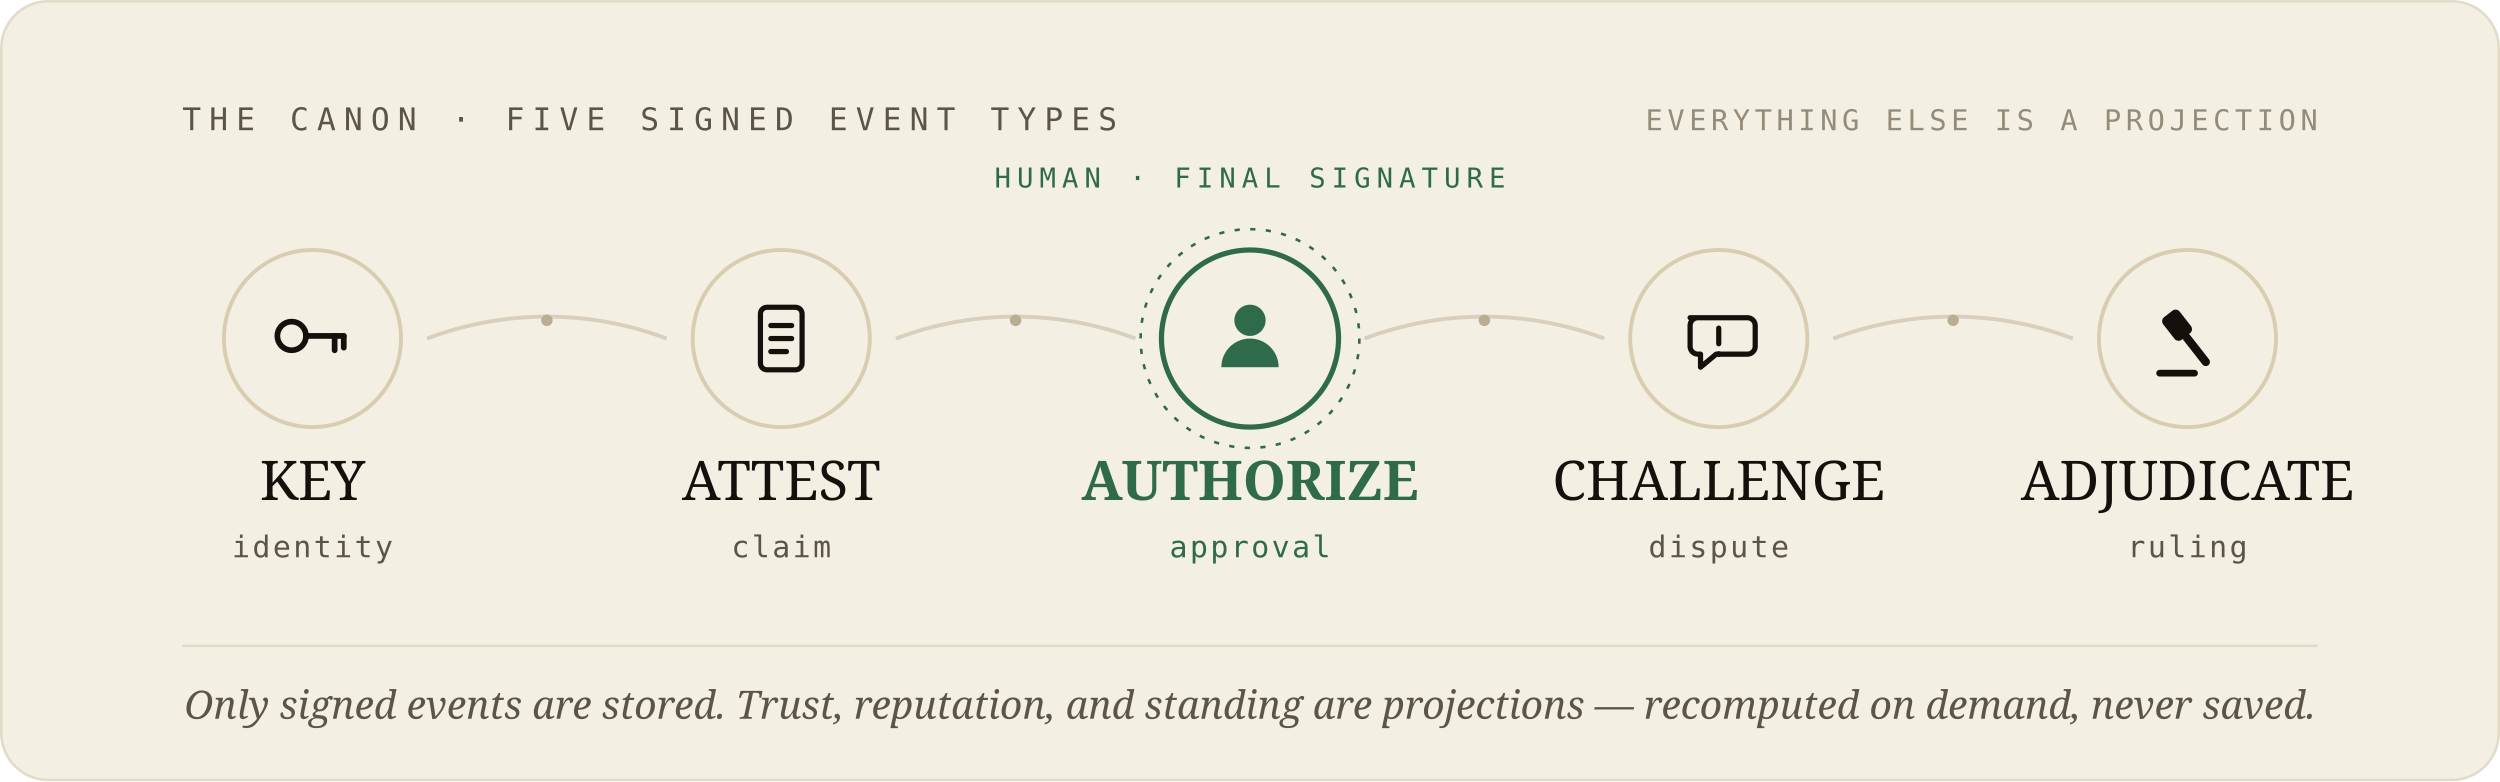
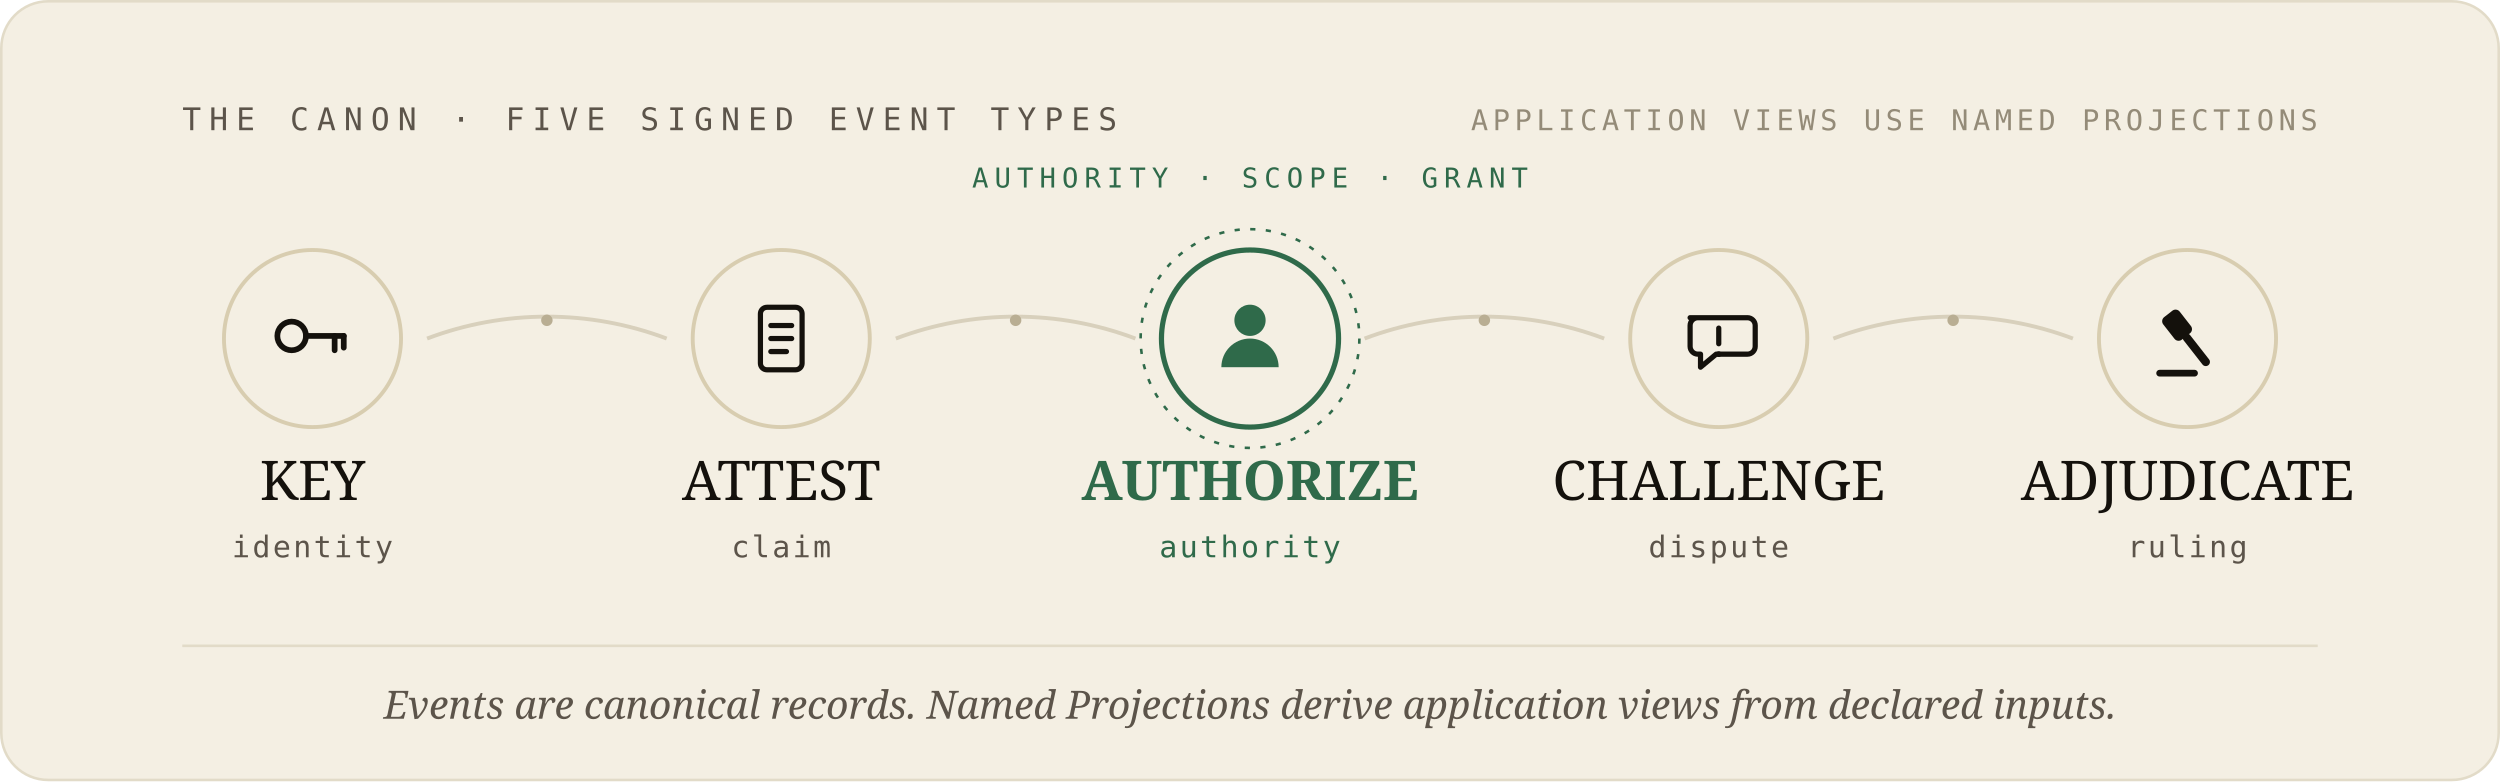
<svg xmlns="http://www.w3.org/2000/svg" viewBox="0 0 960 300" width="960" height="300" role="img" aria-labelledby="ct cd">
  <rect x="0.5" y="0.5" width="959" height="299" rx="18" fill="#F4EFE3" stroke="#E2DBC8" />
  <text x="70" y="50" fill="#5C544A" font-family="'IBM Plex Mono', ui-monospace, monospace" font-size="12" letter-spacing="0.26em">THE CANON · FIVE SIGNED EVENT TYPES</text>
-   <text x="890" y="50" text-anchor="end" fill="#948B78" font-family="'IBM Plex Mono', ui-monospace, monospace" font-size="11" letter-spacing="0.16em">EVERYTHING ELSE IS A PROJECTION</text>
+   <text x="890" y="50" text-anchor="end" fill="#948B78" font-family="'IBM Plex Mono', ui-monospace, monospace" font-size="11" letter-spacing="0.16em">APPLICATION VIEWS USE NAMED PROJECTIONS</text>
  <g fill="none" stroke="#D8D0BC" stroke-width="1.5">
    <path d="M164 130 A 130 130 0 0 1 256 130" />
    <path d="M344 130 A 130 130 0 0 1 436 130" />
    <path d="M524 130 A 130 130 0 0 1 616 130" />
    <path d="M704 130 A 130 130 0 0 1 796 130" />
  </g>
  <g fill="#B9AE93">
    <circle cx="210" cy="123" r="2.2" />
    <circle cx="390" cy="123" r="2.2" />
    <circle cx="570" cy="123" r="2.2" />
    <circle cx="750" cy="123" r="2.2" />
  </g>
-   <text x="480" y="72" text-anchor="middle" fill="#2F6A4A" font-family="'IBM Plex Mono', ui-monospace, monospace" font-size="10.5" letter-spacing="0.22em">HUMAN · FINAL SIGNATURE</text>
+   <text x="480" y="72" text-anchor="middle" fill="#2F6A4A" font-family="'IBM Plex Mono', ui-monospace, monospace" font-size="10.5" letter-spacing="0.22em">AUTHORITY · SCOPE · GRANT</text>
  <g fill="#F4EFE3" stroke="#D8CDB0" stroke-width="1.5">
    <circle cx="120" cy="130" r="34" />
    <circle cx="300" cy="130" r="34" />
    <circle cx="660" cy="130" r="34" />
    <circle cx="840" cy="130" r="34" />
  </g>
  <circle cx="480" cy="130" r="42" fill="none" stroke="#2F6A4A" stroke-width="1" stroke-dasharray="2 4" />
  <circle cx="480" cy="130" r="34" fill="#F4EFE3" stroke="#2F6A4A" stroke-width="2" />
  <g transform="translate(120,130)" fill="none" stroke="#14110C" stroke-width="2.2" stroke-linecap="round" stroke-linejoin="round">
    <circle cx="-8" cy="-1" r="5.5" />
    <line x1="-2.5" y1="-1" x2="12" y2="-1" />
    <line x1="8.5" y1="-1" x2="8.5" y2="4.5" />
    <line x1="12" y1="-1" x2="12" y2="3.5" />
  </g>
  <g transform="translate(300,130)" fill="none" stroke="#14110C" stroke-width="2" stroke-linecap="round" stroke-linejoin="round">
    <rect x="-8" y="-12" width="16" height="24" rx="2.5" />
    <line x1="-4" y1="-5" x2="4" y2="-5" />
    <line x1="-4" y1="0" x2="4" y2="0" />
    <line x1="-4" y1="5" x2="2" y2="5" />
  </g>
  <g transform="translate(480,130)" fill="#2F6A4A">
    <circle cx="0" cy="-7" r="6" />
    <path d="M-11 11 a11 11 0 0 1 22 0 z" />
  </g>
  <g transform="translate(660,130)" fill="none" stroke="#14110C" stroke-width="2" stroke-linecap="round" stroke-linejoin="round">
    <path d="M-11 -8 h22 a3 3 0 0 1 3 3 v8 a3 3 0 0 1 -3 3 h-12 l-6 5 v-5 h-1 a3 3 0 0 1 -3 -3 v-8 a3 3 0 0 1 3 -3 z" />
    <line x1="0" y1="-4" x2="0" y2="2" />
    <circle cx="0" cy="6" r="1.1" fill="#14110C" stroke="none" />
  </g>
  <g transform="translate(840,130)" fill="#14110C" stroke="none">
    <g transform="rotate(-38)">
      <rect x="-4" y="-12" width="8" height="11" rx="2" />
      <rect x="-1.6" y="-2" width="3.2" height="15" rx="1.6" />
    </g>
    <rect x="-12" y="12" width="16" height="2.6" rx="1.3" />
  </g>
  <g text-anchor="middle" font-family="'Spectral', Georgia, serif" font-weight="500" font-size="21" fill="#14110C">
    <text x="120" y="192">KEY</text>
    <text x="300" y="192">ATTEST</text>
    <text x="660" y="192">CHALLENGE</text>
    <text x="840" y="192">ADJUDICATE</text>
  </g>
  <text x="480" y="192" text-anchor="middle" font-family="'Spectral', Georgia, serif" font-weight="600" font-size="21" fill="#2F6A4A">AUTHORIZE</text>
  <g text-anchor="middle" font-family="'IBM Plex Mono', ui-monospace, monospace" font-size="11.5" letter-spacing="0.08em" fill="#5C544A">
    <text x="120" y="214">identity</text>
    <text x="300" y="214">claim</text>
-     <text x="480" y="214" fill="#2F6A4A">approval</text>
+     <text x="480" y="214" fill="#2F6A4A">authority</text>
    <text x="660" y="214">dispute</text>
    <text x="840" y="214">ruling</text>
  </g>
  <line x1="70" y1="248" x2="890" y2="248" stroke="#E2DBC8" stroke-width="1" />
-   <text x="480" y="276" text-anchor="middle" font-family="'Spectral', Georgia, serif" font-style="italic" font-size="15" fill="#5C544A">Only signed events are stored. Trust, reputation, and standing are projections — recomputed on demand, never saved.</text>
+   <text x="480" y="276" text-anchor="middle" font-family="'Spectral', Georgia, serif" font-style="italic" font-size="15" fill="#5C544A">Events are canonical records. Named Projections derive application views from declared inputs.</text>
</svg>
